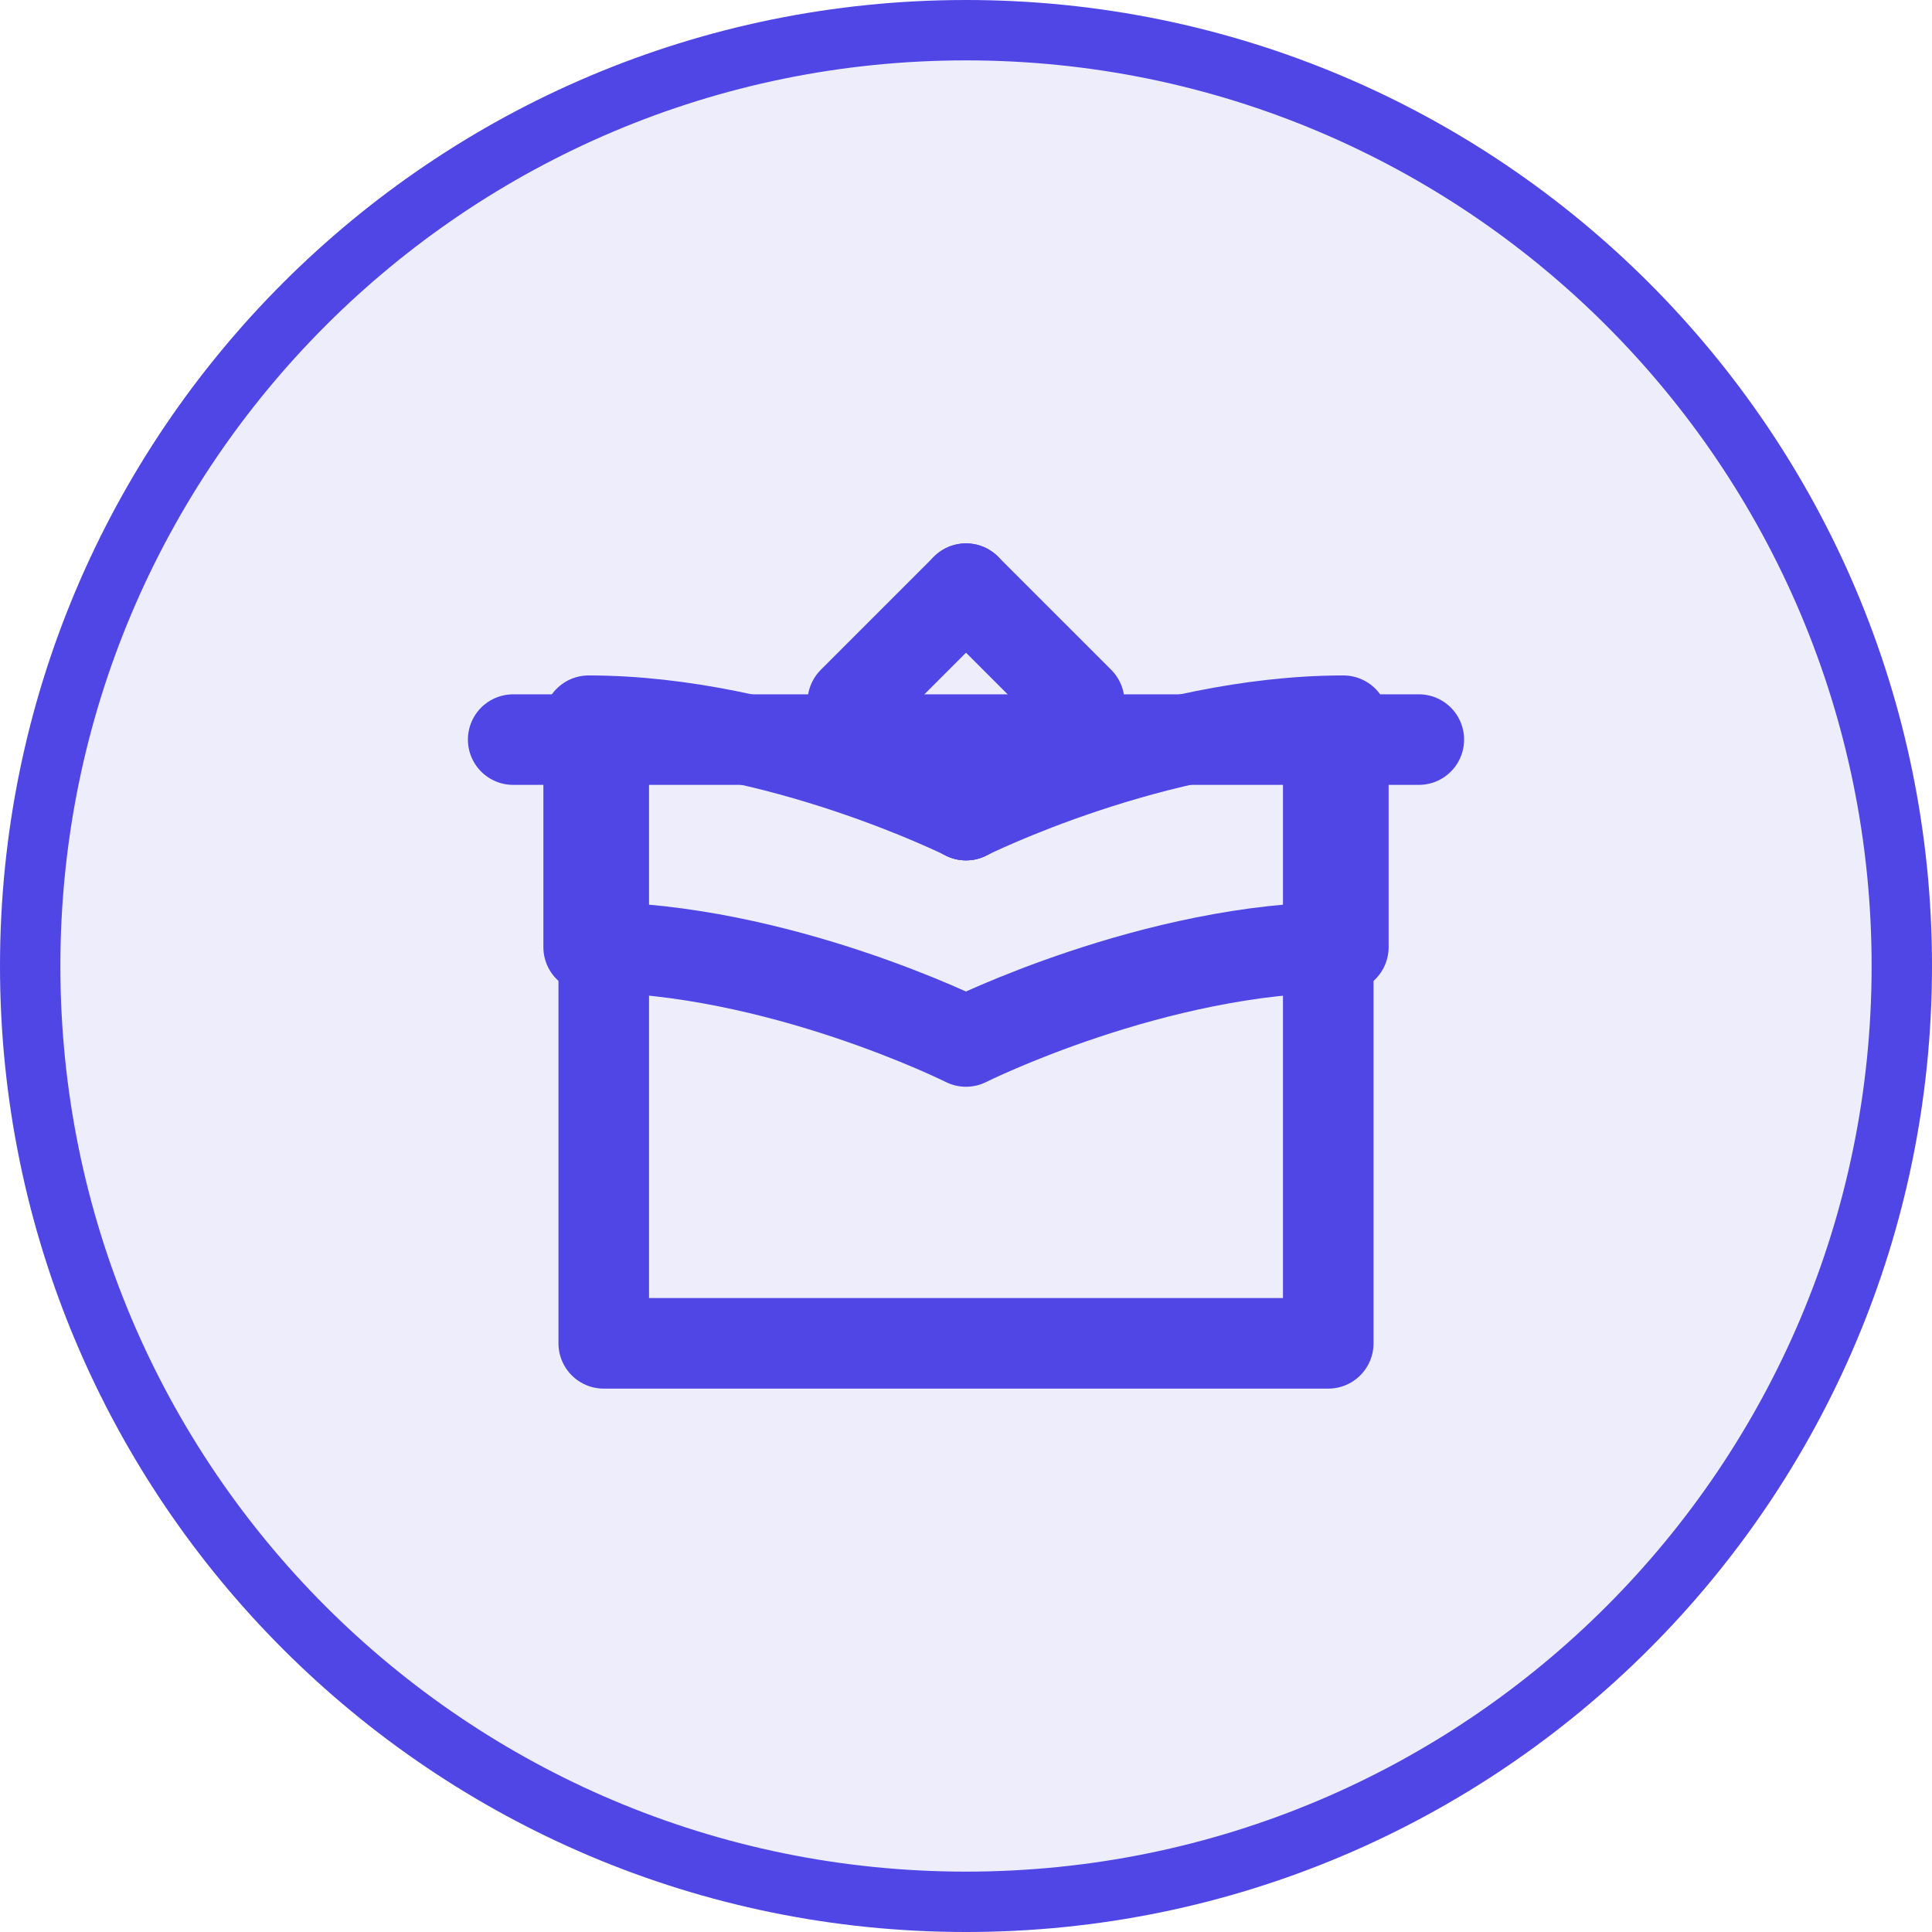
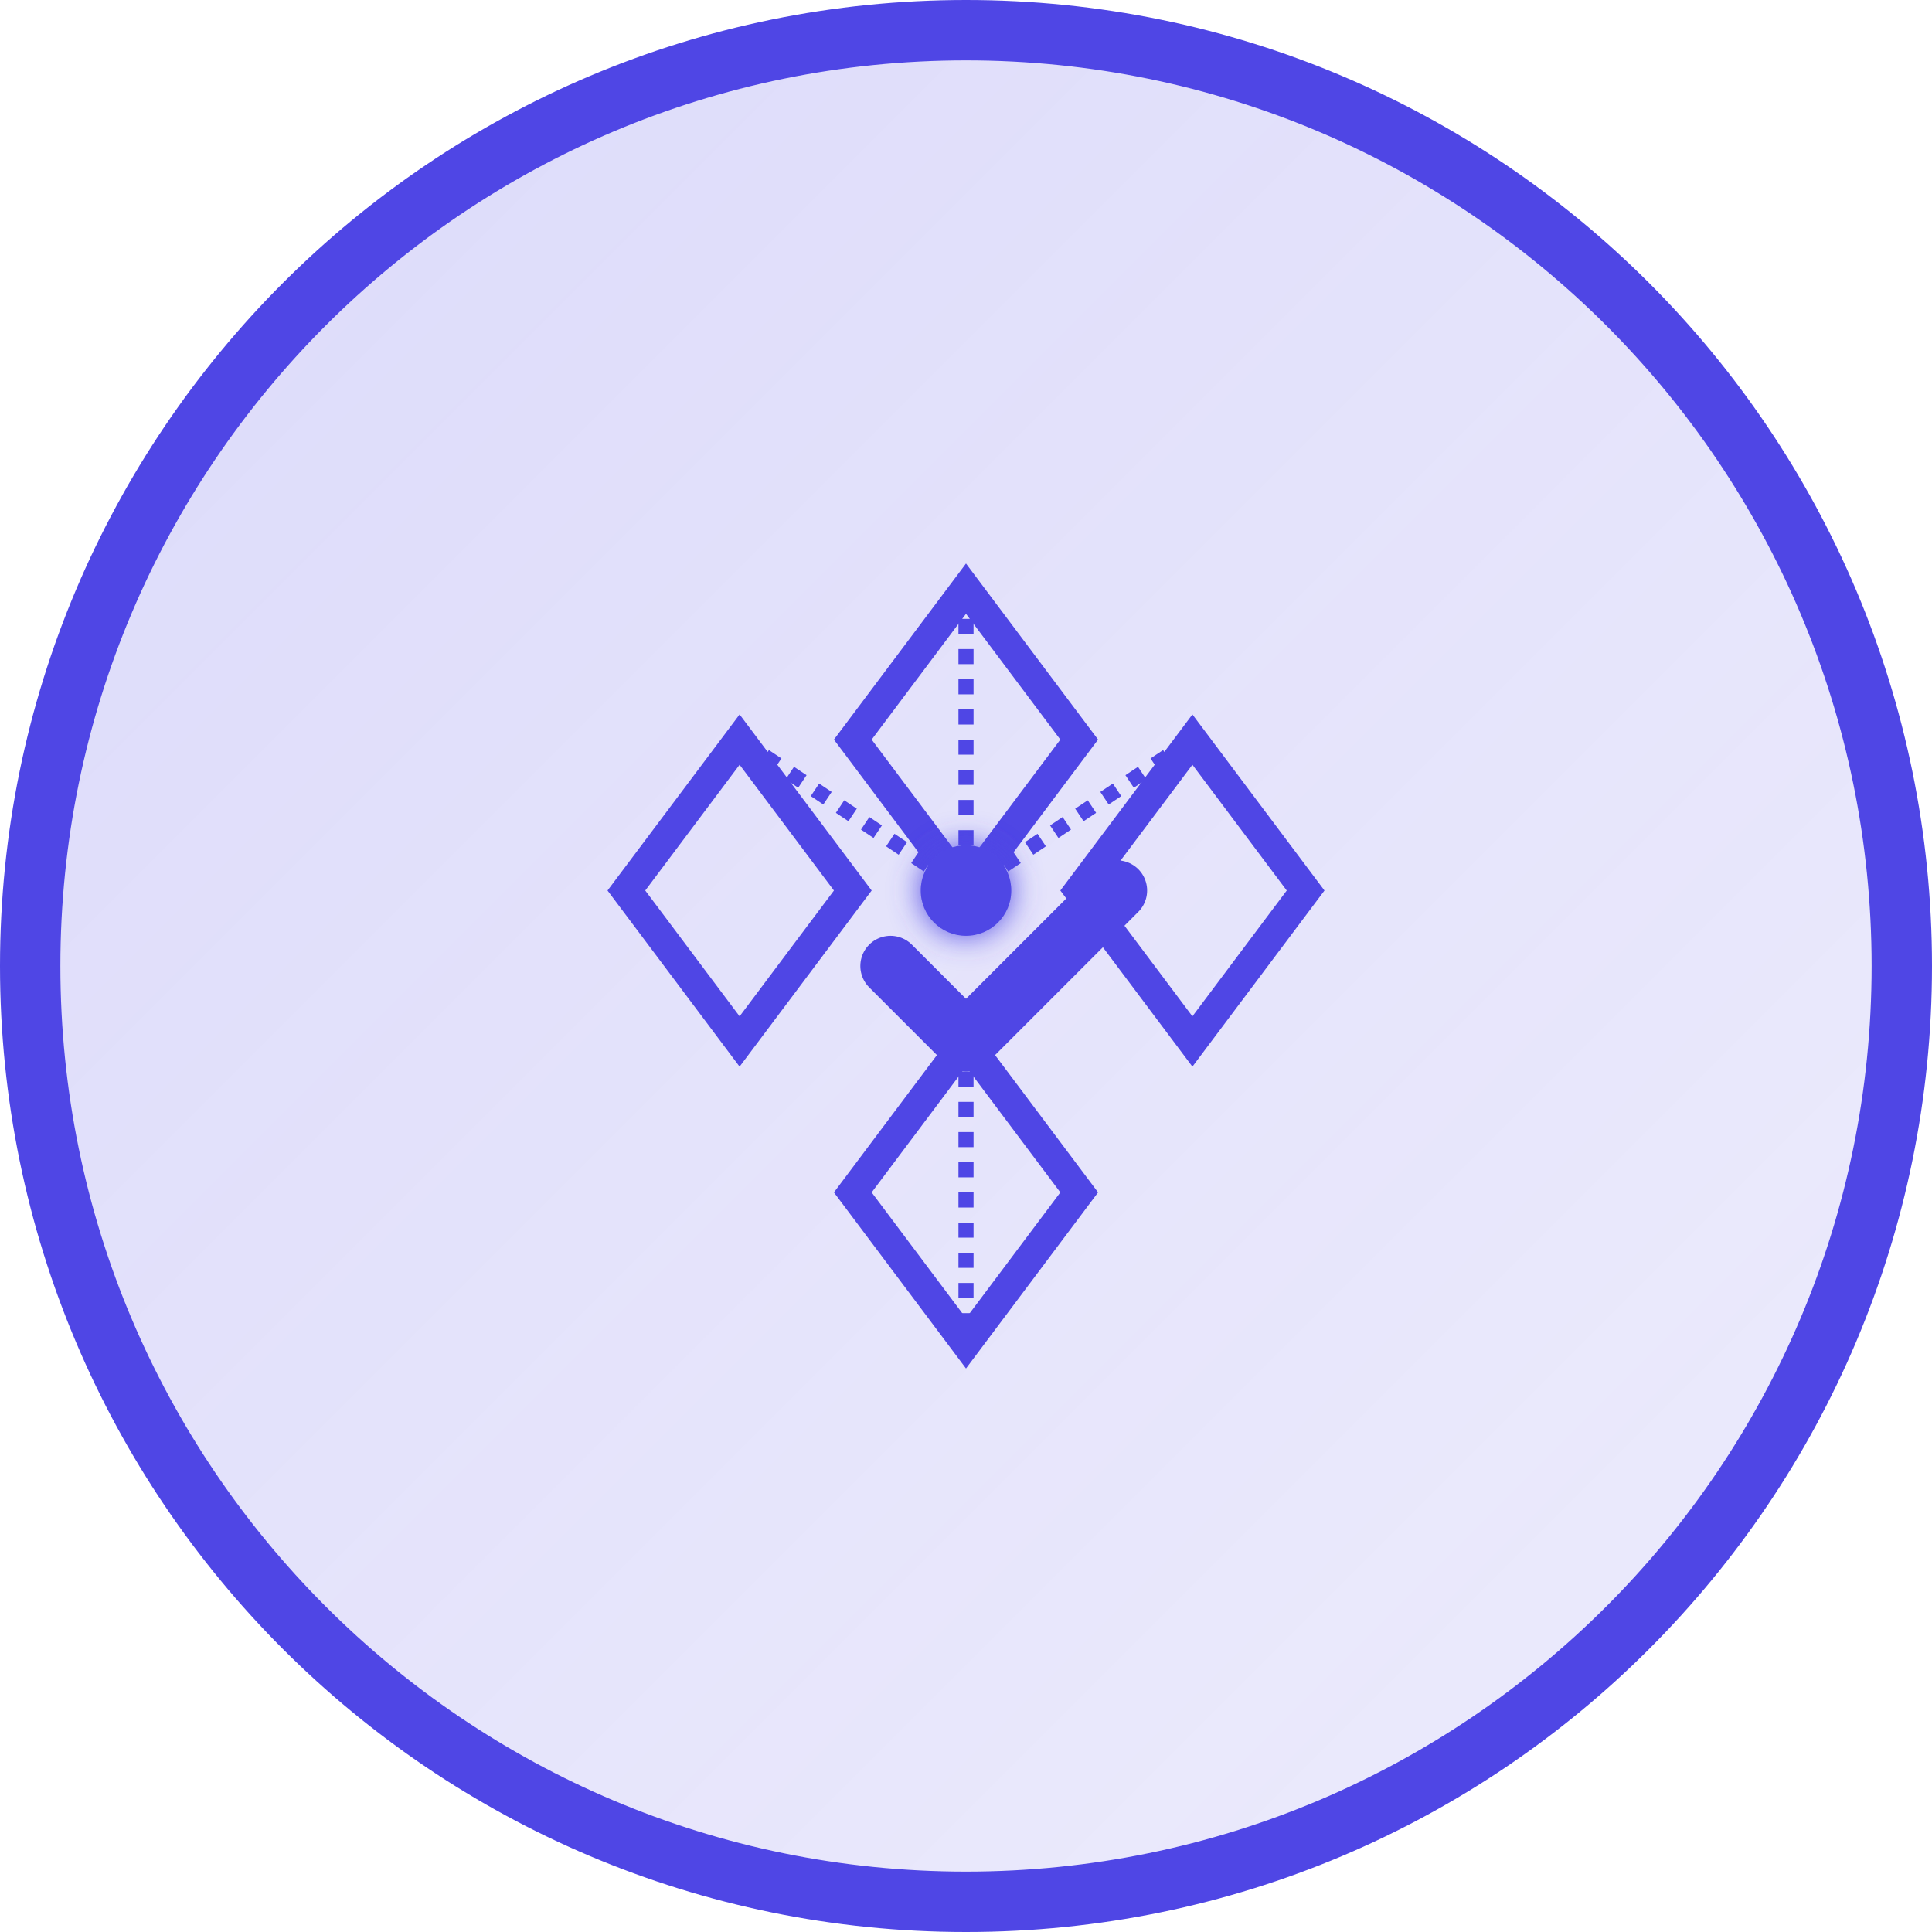
<svg xmlns="http://www.w3.org/2000/svg" width="512" height="512" viewBox="0 0 512 512" fill="none">
-   <circle cx="256" cy="256" r="248" fill="#4F46E5" fill-opacity="0.1" stroke="#4F46E5" stroke-width="16" />
-   <path d="M160 196V356H352V196" stroke="#4F46E5" stroke-width="24" stroke-linecap="round" stroke-linejoin="round" />
-   <path d="M136 196H376" stroke="#4F46E5" stroke-width="24" stroke-linecap="round" />
-   <path d="M256 156L226 186L256 216" stroke="#4F46E5" stroke-width="24" stroke-linecap="round" stroke-linejoin="round" />
-   <path d="M256 156L286 186L256 216" stroke="#4F46E5" stroke-width="24" stroke-linecap="round" stroke-linejoin="round" />
-   <path d="M256 276C256 276 306 251 356 251V191C306 191 256 216 256 216C256 216 206 191 156 191V251C206 251 256 276 256 276Z" stroke="#4F46E5" stroke-width="24" stroke-linecap="round" stroke-linejoin="round" />
+   <defs>
+     <linearGradient id="grad1" x1="0%" y1="0%" x2="100%" y2="100%">
+       <stop offset="0%" style="stop-color:#4F46E5;stop-opacity:0.2" />
+       <stop offset="100%" style="stop-color:#4F46E5;stop-opacity:0.1" />
+     </linearGradient>
+   </defs>
+   <circle cx="256" cy="256" r="248" fill="url(#grad1)" stroke="#4F46E5" stroke-width="16" />
+   <path d="M256 156L226 196L256 236L286 196L256 156Z" stroke="#4F46E5" stroke-width="8" fill="none" />
+   <path d="M196 196L166 236L196 276L226 236L196 196Z" stroke="#4F46E5" stroke-width="8" fill="none" />
+   <path d="M316 196L286 236L316 276L346 236L316 196Z" stroke="#4F46E5" stroke-width="8" fill="none" />
+   <path d="M256 276L226 316L256 356L286 316L256 276Z" stroke="#4F46E5" stroke-width="8" fill="none" />
+   <path d="M236 256L256 276L296 236" stroke="#4F46E5" stroke-width="16" stroke-linecap="round" stroke-linejoin="round" />
+   <path d="M256 156L256 236M196 196L256 236M316 196L256 236M256 276L256 356" stroke="#4F46E5" stroke-width="4" stroke-dasharray="4 4" />
+   <circle cx="256" cy="236" r="12" fill="#4F46E5" filter="url(#glow)" />
+   <defs>
+     <filter id="glow" x="-50%" y="-50%" width="200%" height="200%">
+       <feGaussianBlur stdDeviation="4" result="blur" />
+       <feComposite in="SourceGraphic" in2="blur" operator="over" />
+     </filter>
+   </defs>
</svg>
